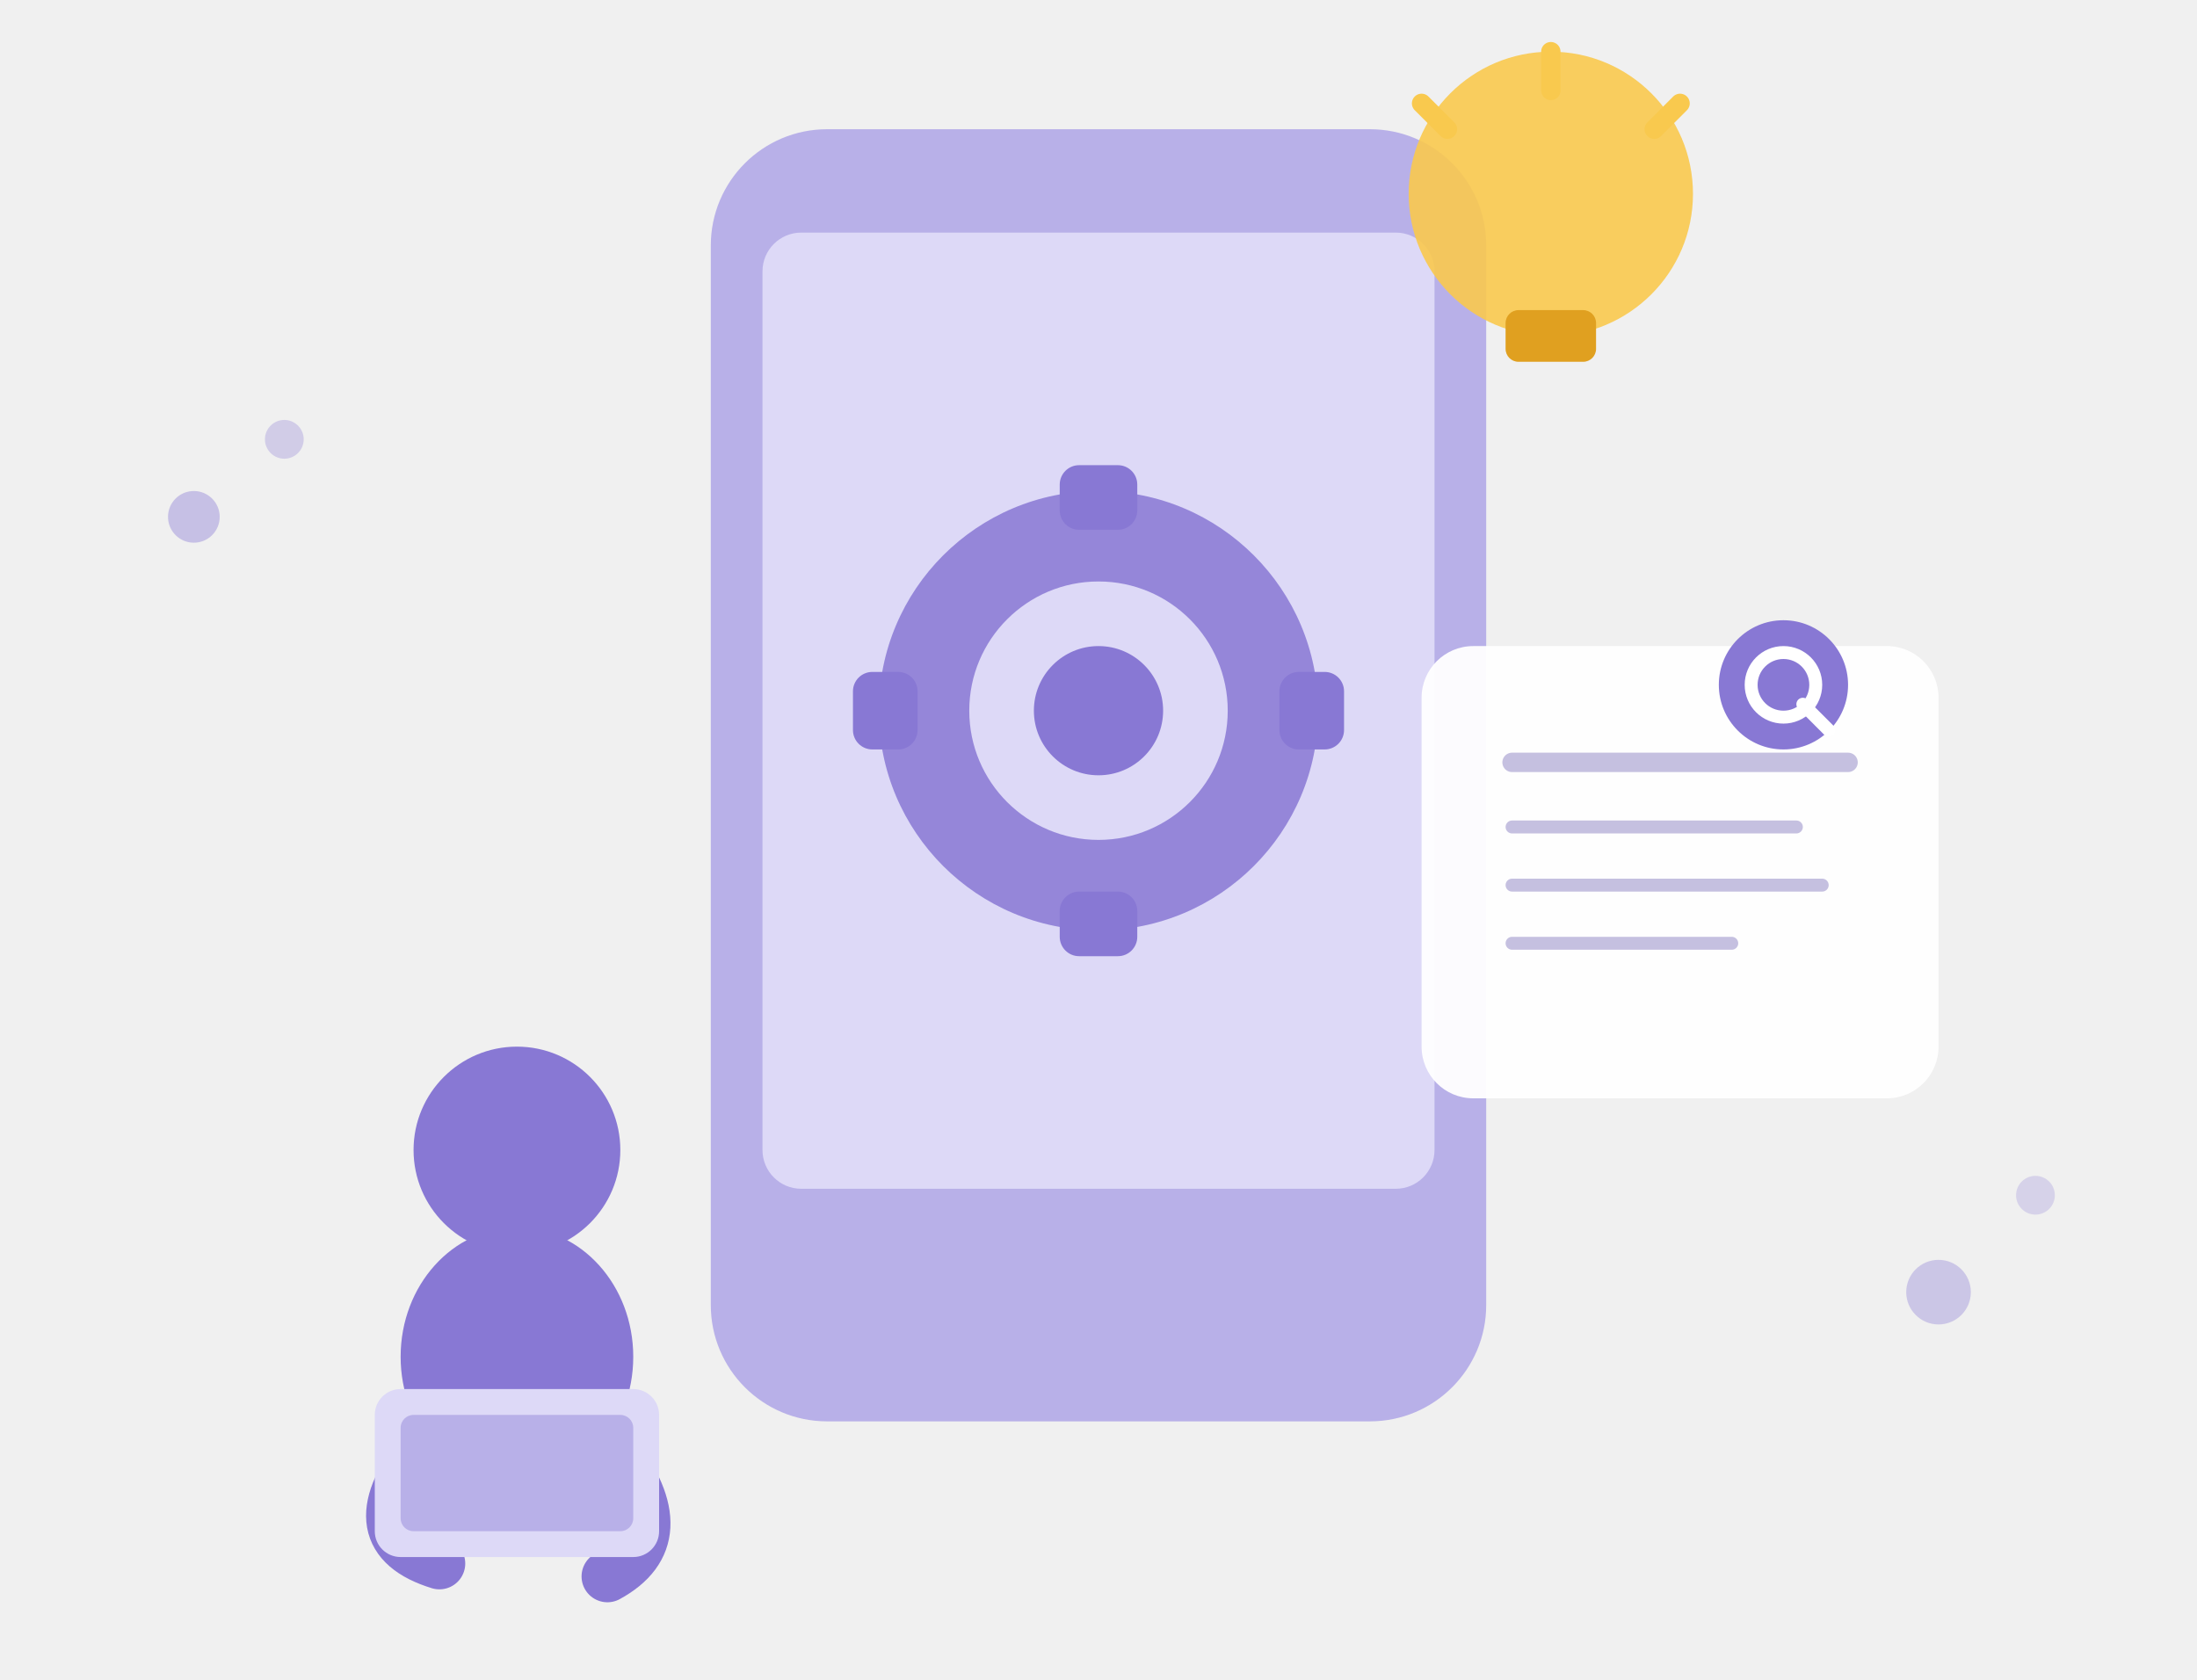
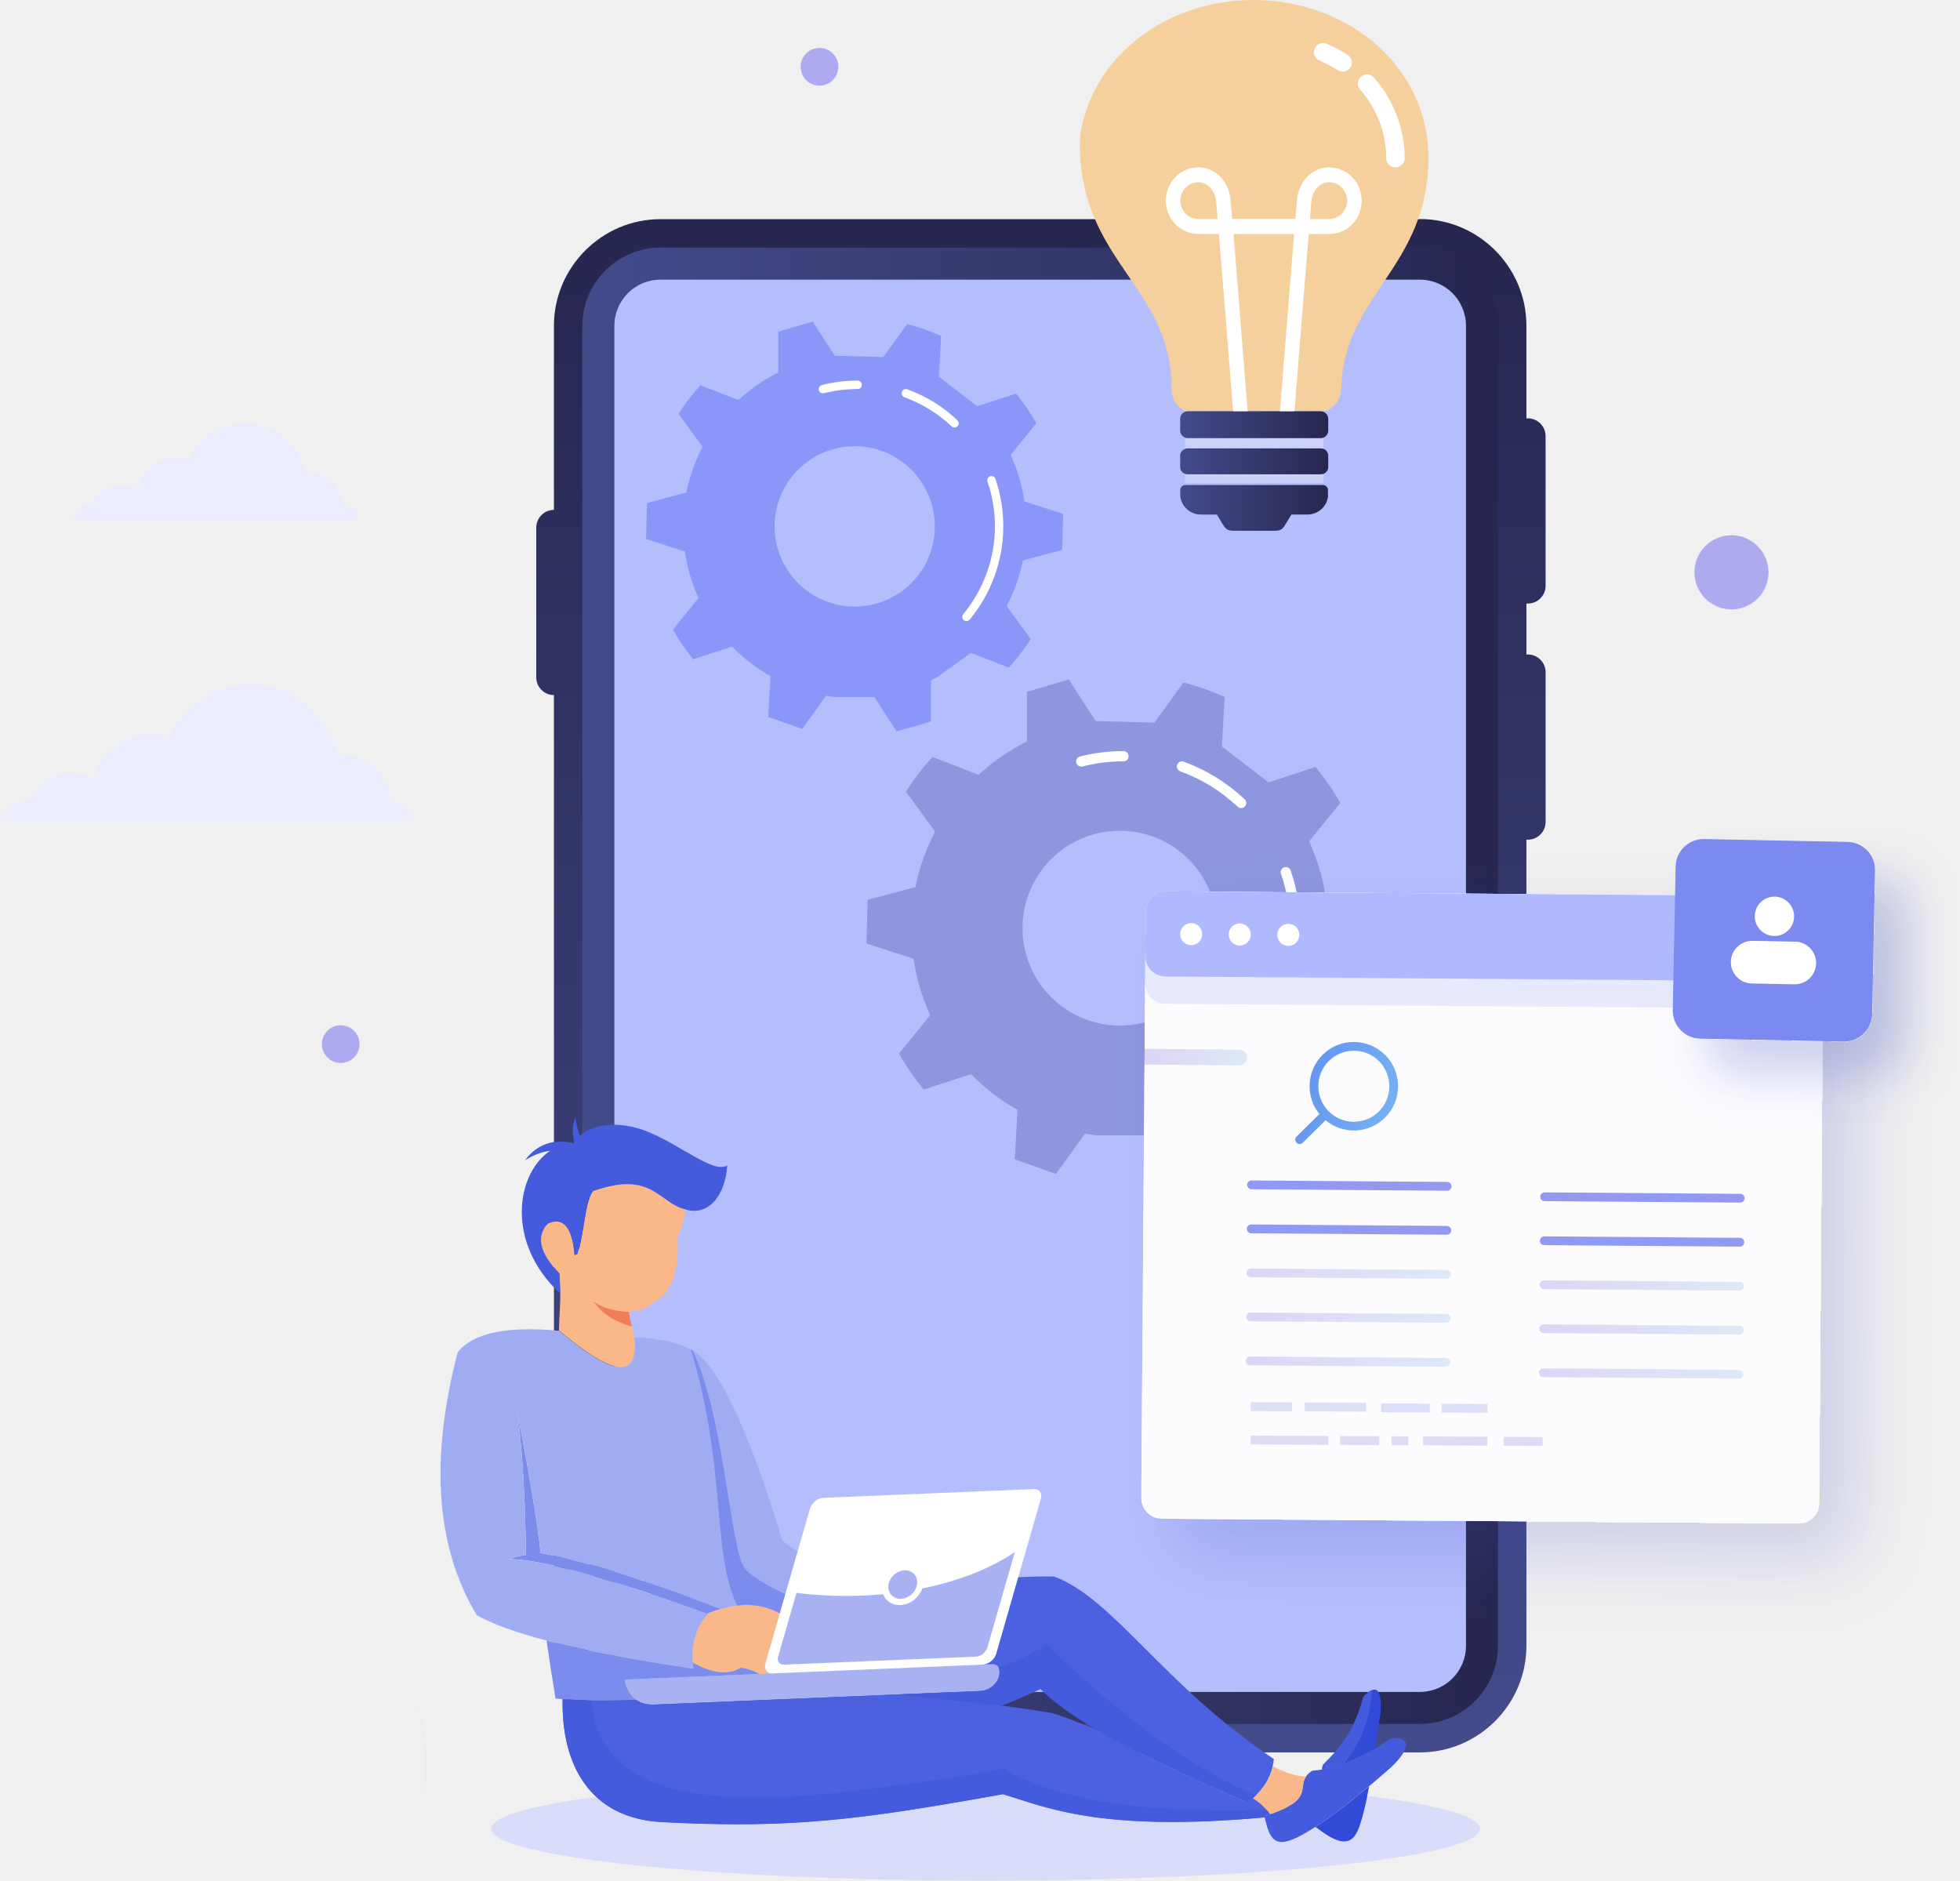
- <svg xmlns="http://www.w3.org/2000/svg" viewBox="0 0 340 260" fill="none">
-   <rect x="110" y="20" width="120" height="200" rx="18" fill="#b8b0e8" />
-   <rect x="118" y="36" width="104" height="148" rx="6" fill="#ddd9f7" />
-   <circle cx="170" cy="110" r="34" fill="#8878d4" opacity="0.85" />
-   <circle cx="170" cy="110" r="20" fill="#ddd9f7" />
-   <circle cx="170" cy="110" r="10" fill="#8878d4" />
-   <rect x="164" y="72" width="12" height="10" rx="3" fill="#8878d4" />
-   <rect x="164" y="138" width="12" height="10" rx="3" fill="#8878d4" />
-   <rect x="132" y="104" width="10" height="12" rx="3" fill="#8878d4" />
-   <rect x="198" y="104" width="10" height="12" rx="3" fill="#8878d4" />
-   <circle cx="240" cy="30" r="22" fill="#f9c94e" opacity="0.9" />
-   <rect x="233" y="48" width="14" height="8" rx="2" fill="#e0a020" />
-   <line x1="240" y1="14" x2="240" y2="8" stroke="#f9c94e" stroke-width="3" stroke-linecap="round" />
-   <line x1="256" y1="20" x2="260" y2="16" stroke="#f9c94e" stroke-width="3" stroke-linecap="round" />
-   <line x1="224" y1="20" x2="220" y2="16" stroke="#f9c94e" stroke-width="3" stroke-linecap="round" />
-   <rect x="220" y="100" width="80" height="70" rx="8" fill="white" opacity="0.95" />
-   <line x1="234" y1="118" x2="286" y2="118" stroke="#c5c0e0" stroke-width="3" stroke-linecap="round" />
-   <line x1="234" y1="128" x2="278" y2="128" stroke="#c5c0e0" stroke-width="2" stroke-linecap="round" />
-   <line x1="234" y1="137" x2="282" y2="137" stroke="#c5c0e0" stroke-width="2" stroke-linecap="round" />
-   <line x1="234" y1="146" x2="268" y2="146" stroke="#c5c0e0" stroke-width="2" stroke-linecap="round" />
-   <circle cx="276" cy="106" r="10" fill="#8878d4" />
-   <circle cx="276" cy="106" r="5" stroke="white" stroke-width="2" fill="none" />
-   <line x1="279" y1="109" x2="283" y2="113" stroke="white" stroke-width="2" stroke-linecap="round" />
-   <circle cx="80" cy="178" r="16" fill="#8878d4" />
-   <ellipse cx="80" cy="210" rx="18" ry="20" fill="#8878d4" />
-   <path d="M65 225 Q55 238 68 242" stroke="#8878d4" stroke-width="8" stroke-linecap="round" fill="none" />
-   <path d="M95 225 Q105 238 94 244" stroke="#8878d4" stroke-width="8" stroke-linecap="round" fill="none" />
-   <rect x="58" y="215" width="44" height="26" rx="4" fill="#ddd9f7" />
-   <rect x="62" y="219" width="36" height="18" rx="2" fill="#b8b0e8" />
-   <circle cx="30" cy="80" r="4" fill="#8878d4" opacity="0.4" />
-   <circle cx="44" cy="68" r="3" fill="#8878d4" opacity="0.3" />
-   <circle cx="300" cy="200" r="5" fill="#8878d4" opacity="0.35" />
-   <circle cx="315" cy="185" r="3" fill="#8878d4" opacity="0.25" />
+ <svg xmlns="http://www.w3.org/2000/svg" width="197" height="189" viewBox="0 0 197 189" fill="none">
+   <path fill-rule="evenodd" clip-rule="evenodd" d="M142.714 22.026H66.383C60.496 22.026 55.676 26.851 55.676 32.743V51.244C54.697 51.244 53.899 52.056 53.899 53.023V68.078C53.899 69.046 54.697 69.857 55.676 69.857V165.401C55.676 171.293 60.49 176.118 66.383 176.118H142.714C148.606 176.118 153.42 171.299 153.42 165.401V84.382C153.47 84.382 153.52 84.388 153.57 84.388C154.549 84.388 155.347 83.589 155.347 82.609V67.554C155.347 66.574 154.549 65.775 153.57 65.775C153.52 65.775 153.47 65.775 153.42 65.775V60.651C153.47 60.651 153.52 60.657 153.57 60.657C154.549 60.657 155.347 59.858 155.347 58.878V43.823C155.347 42.843 154.549 42.044 153.57 42.044C153.52 42.044 153.47 42.044 153.42 42.05V32.731C153.42 26.832 148.606 22.014 142.714 22.014V22.026Z" fill="url(#paint0_linear_1_25)" />
+   <path fill-rule="evenodd" clip-rule="evenodd" d="M142.714 24.885H66.383C62.062 24.885 58.532 28.424 58.532 32.744V165.401C58.532 169.72 62.074 173.259 66.383 173.259H142.714C147.029 173.259 150.564 169.72 150.564 165.401V32.744C150.564 28.418 147.029 24.885 142.714 24.885Z" fill="url(#paint1_linear_1_25)" />
+   <path d="M66.383 28.106H142.714C145.27 28.106 147.347 30.185 147.347 32.744V165.401C147.347 167.96 145.27 170.039 142.714 170.039H66.383C63.826 170.039 61.75 167.96 61.75 165.401V32.744C61.75 30.185 63.826 28.106 66.383 28.106Z" fill="#B5BEFD" />
+   <path fill-rule="evenodd" clip-rule="evenodd" d="M85.907 60.963C81.461 60.963 77.856 57.356 77.856 52.905C77.856 48.455 81.461 44.847 85.907 44.847C90.353 44.847 93.957 48.455 93.957 52.905C93.957 57.356 90.353 60.963 85.907 60.963ZM73.579 64.983C74.714 66.144 76.011 67.143 77.439 67.948L77.221 72.049L80.619 73.254L83.026 69.927L83.955 70.058H87.883L90.11 73.503L93.153 72.635L93.259 72.598L93.57 72.48V68.379L94.244 68.023L97.574 65.62L97.942 65.757L101.396 67.093C102.207 66.207 102.943 65.245 103.597 64.228L101.184 60.913C101.926 59.49 102.481 57.949 102.812 56.319L106.765 55.265L106.859 51.651L102.961 50.39C102.724 48.748 102.25 47.175 101.583 45.715L104.165 42.531C103.566 41.476 102.88 40.484 102.119 39.554L98.222 40.827L94.368 37.862L94.587 33.768C93.502 33.275 92.361 32.869 91.182 32.563L88.775 35.884L83.911 35.759L81.685 32.313L78.224 33.337V37.438C76.759 38.168 75.412 39.098 74.221 40.197L73.192 39.804L70.399 38.724C69.588 39.61 68.852 40.571 68.198 41.589L70.611 44.903C69.869 46.326 69.314 47.868 68.989 49.497L65.03 50.552L64.936 54.166L68.834 55.427C69.07 57.069 69.544 58.635 70.212 60.096L67.63 63.279C68.229 64.328 68.915 65.326 69.675 66.256L73.573 64.983H73.579Z" fill="#8A96F8" />
+   <path fill-rule="evenodd" clip-rule="evenodd" d="M97.137 62.424C97.044 62.424 96.944 62.392 96.869 62.324C96.688 62.174 96.663 61.906 96.813 61.725C98.865 59.253 99.999 56.12 99.999 52.905C99.999 51.363 99.75 49.846 99.251 48.405C99.176 48.18 99.295 47.943 99.513 47.862C99.738 47.787 99.975 47.905 100.049 48.124C100.579 49.659 100.841 51.263 100.841 52.899C100.841 56.313 99.644 59.64 97.462 62.268C97.38 62.367 97.256 62.424 97.137 62.424Z" fill="white" />
+   <path fill-rule="evenodd" clip-rule="evenodd" d="M95.946 42.97C95.84 42.97 95.74 42.932 95.653 42.851C94.275 41.553 92.672 40.566 90.902 39.923C90.683 39.842 90.571 39.599 90.646 39.38C90.727 39.161 90.97 39.043 91.188 39.124C93.072 39.805 94.768 40.853 96.233 42.233C96.401 42.395 96.414 42.664 96.252 42.832C96.171 42.92 96.058 42.964 95.946 42.964V42.97Z" fill="white" />
+   <path fill-rule="evenodd" clip-rule="evenodd" d="M82.714 39.529C82.527 39.529 82.352 39.398 82.302 39.211C82.246 38.986 82.384 38.755 82.608 38.693C83.774 38.399 84.984 38.249 86.2 38.249C86.437 38.249 86.624 38.437 86.624 38.674C86.624 38.911 86.437 39.098 86.2 39.098C85.052 39.098 83.918 39.242 82.814 39.517C82.776 39.523 82.745 39.529 82.708 39.529H82.714Z" fill="white" />
+   <path fill-rule="evenodd" clip-rule="evenodd" d="M112.552 103.066C107.152 103.066 102.774 98.684 102.774 93.278C102.774 87.873 107.152 83.491 112.552 83.491C117.952 83.491 122.329 87.873 122.329 93.278C122.329 98.684 117.952 103.066 112.552 103.066ZM97.586 107.94C98.964 109.351 100.536 110.568 102.269 111.542L102.001 116.517L106.129 117.977L109.054 113.939L110.182 114.101H114.953L117.659 118.283L121.35 117.234L121.475 117.184L121.855 117.041V112.06L122.672 111.629L126.719 108.714L127.162 108.883L131.359 110.506C132.344 109.426 133.236 108.265 134.027 107.029L131.103 103.003C132.007 101.274 132.681 99.402 133.073 97.429L137.875 96.15L137.987 91.762L133.254 90.232C132.967 88.235 132.394 86.331 131.577 84.558L134.713 80.695C133.99 79.415 133.154 78.211 132.232 77.081L127.499 78.629L122.816 75.027L123.084 70.053C121.768 69.453 120.384 68.96 118.95 68.592L116.031 72.624L110.126 72.468L107.42 68.286L103.217 69.534V74.516C101.44 75.402 99.806 76.532 98.359 77.867L97.112 77.387L93.72 76.076C92.735 77.156 91.843 78.317 91.051 79.553L93.982 83.579C93.078 85.308 92.404 87.18 92.012 89.153L87.204 90.432L87.085 94.82L91.818 96.349C92.111 98.341 92.679 100.244 93.496 102.023L90.359 105.887C91.082 107.166 91.918 108.371 92.841 109.501L97.574 107.959L97.586 107.94Z" fill="#8D96DE" />
+   <path fill-rule="evenodd" clip-rule="evenodd" d="M126.195 104.837C126.083 104.837 125.965 104.8 125.865 104.719C125.647 104.538 125.615 104.213 125.796 103.995C128.29 100.992 129.662 97.191 129.662 93.284C129.662 91.411 129.357 89.576 128.752 87.822C128.658 87.554 128.802 87.26 129.07 87.167C129.338 87.073 129.631 87.217 129.725 87.485C130.367 89.345 130.691 91.299 130.691 93.284C130.691 97.434 129.238 101.473 126.588 104.656C126.488 104.781 126.339 104.843 126.195 104.843V104.837Z" fill="white" />
+   <path fill-rule="evenodd" clip-rule="evenodd" d="M124.749 81.212C124.624 81.212 124.493 81.169 124.393 81.075C122.716 79.496 120.777 78.297 118.625 77.516C118.357 77.417 118.22 77.123 118.314 76.855C118.413 76.586 118.706 76.449 118.975 76.549C121.257 77.379 123.321 78.647 125.098 80.326C125.304 80.519 125.316 80.85 125.117 81.056C125.017 81.162 124.88 81.219 124.742 81.219L124.749 81.212Z" fill="white" />
+   <path fill-rule="evenodd" clip-rule="evenodd" d="M108.673 77.037C108.442 77.037 108.23 76.88 108.174 76.649C108.106 76.375 108.274 76.094 108.548 76.025C109.964 75.669 111.436 75.482 112.913 75.482C113.2 75.482 113.431 75.713 113.431 76C113.431 76.287 113.2 76.518 112.913 76.518C111.523 76.518 110.139 76.687 108.804 77.03C108.76 77.043 108.717 77.049 108.679 77.049L108.673 77.037Z" fill="white" />
+   <path fill-rule="evenodd" clip-rule="evenodd" d="M41.715 171.012C43.236 174.951 43.224 180.288 41.709 183.977C43.224 180.288 43.243 174.963 41.721 171.025C41.721 171.025 41.721 171.025 41.721 171.018L41.715 171.012Z" fill="#6764F0" />
+   <path fill-rule="evenodd" clip-rule="evenodd" d="M74.079 166.024C74.01 166.38 73.923 166.823 73.829 167.353C73.923 166.829 74.004 166.38 74.079 166.03V166.024Z" fill="#3F3DF9" />
+   <path fill-rule="evenodd" clip-rule="evenodd" d="M71.859 167.953C71.859 167.953 71.859 167.966 71.859 167.972C71.859 167.966 71.859 167.959 71.859 167.953ZM71.859 167.984C71.859 167.984 71.859 167.997 71.859 168.009C71.859 168.003 71.859 167.997 71.859 167.984ZM71.853 168.015C71.853 168.015 71.853 168.04 71.853 168.047C71.853 168.034 71.853 168.022 71.853 168.015ZM71.853 168.059C71.847 168.165 71.834 168.265 71.828 168.359C71.84 168.265 71.847 168.165 71.853 168.059ZM71.822 168.365C71.822 168.365 71.822 168.384 71.822 168.396C71.822 168.384 71.822 168.378 71.822 168.365Z" fill="#6966F0" />
+   <path fill-rule="evenodd" clip-rule="evenodd" d="M56.682 156.617L58.858 156.455C60.192 158.97 60.972 161.841 61.171 164.657C61.408 167.996 61.34 171.984 60.242 175.324L58.091 175.48C59.625 170.093 59.868 161.879 56.682 156.617Z" fill="#BDC5F6" />
+   <path fill-rule="evenodd" clip-rule="evenodd" d="M99.065 189C126.434 189 148.757 186.659 148.757 183.788C148.757 180.917 126.434 178.582 99.065 178.582C71.697 178.582 49.373 180.923 49.373 183.788C49.373 186.653 71.697 189 99.065 189Z" fill="#D8DCF9" />
+   <path fill-rule="evenodd" clip-rule="evenodd" d="M66.79 163.839C66.921 163.839 67.064 163.795 67.17 163.701C67.426 163.489 67.463 163.108 67.251 162.859C64.352 159.369 62.749 154.938 62.749 150.387C62.749 148.209 63.104 146.068 63.809 144.027C63.915 143.715 63.753 143.372 63.435 143.266C63.123 143.159 62.78 143.322 62.674 143.64C61.926 145.806 61.552 148.078 61.552 150.387C61.552 155.219 63.248 159.919 66.328 163.626C66.447 163.77 66.615 163.845 66.79 163.845V163.839Z" fill="white" />
+   <path fill-rule="evenodd" clip-rule="evenodd" d="M54.337 156.075C59.151 156.986 65.187 158.865 72.445 161.705C71.953 161.836 71.491 161.992 71.055 162.18C61.034 158.534 54.387 156.705 51.126 156.687C51.706 156.487 52.285 156.35 52.859 156.275C52.809 150.932 52.535 146.207 52.03 142.087C53.264 148.473 54.032 153.129 54.337 156.069V156.075Z" fill="#7C8CEC" />
+   <path fill-rule="evenodd" clip-rule="evenodd" d="M72.445 161.705C74.678 161.037 76.654 161.187 78.382 162.148L76.935 167.185C76.773 167.753 77.097 168.202 77.659 168.177L76.318 168.234C75.713 167.897 75.089 167.678 74.447 167.591C73.225 168.371 71.616 168.202 69.627 167.085C69.484 165.081 69.989 163.459 71.142 162.21C71.117 162.204 71.086 162.192 71.061 162.179C71.498 161.992 71.959 161.836 72.452 161.705H72.445Z" fill="#F9B78A" />
+   <path fill-rule="evenodd" clip-rule="evenodd" d="M55.84 170.705C55.534 168.895 55.229 166.948 54.936 164.875C58.715 165.868 63.628 166.804 69.689 167.691C69.664 167.485 69.639 167.285 69.627 167.091C71.616 168.209 73.225 168.377 74.447 167.597C75.089 167.684 75.713 167.903 76.318 168.24L62.755 168.808C62.917 169.725 63.316 170.424 63.934 170.849C61.084 170.974 58.384 170.924 55.84 170.705Z" fill="#7C8CEC" />
+   <path fill-rule="evenodd" clip-rule="evenodd" d="M78.382 162.148C77.091 161.424 75.65 161.162 74.073 161.355C71.479 155.75 73.081 147.773 69.434 135.608C72.065 136.931 75.133 143.329 78.631 154.808C79.011 155.132 79.523 155.494 80.178 155.906L78.382 162.148Z" fill="#A0ACF2" />
+   <path fill-rule="evenodd" clip-rule="evenodd" d="M69.434 135.608C73.088 147.78 71.479 155.751 74.073 161.356C73.543 161.418 73 161.537 72.445 161.705C65.187 158.865 59.151 156.986 54.337 156.075C54.038 153.135 53.265 148.479 52.03 142.094C52.535 146.213 52.809 150.938 52.859 156.281C52.279 156.356 51.706 156.487 51.126 156.693C54.387 156.712 61.034 158.541 71.055 162.186L71.136 162.217C69.982 163.465 69.477 165.088 69.621 167.092C69.633 167.285 69.658 167.485 69.683 167.691C63.628 166.805 58.708 165.862 54.929 164.876C51.818 164.058 49.48 163.21 47.914 162.323C43.824 155.507 43.181 146.7 46 135.914C47.522 133.973 50.92 133.243 56.195 133.742C61.695 138.392 64.214 138.611 63.747 134.41C66.147 134.472 68.043 134.878 69.427 135.615L69.434 135.608Z" fill="#A0ACF2" />
+   <path fill-rule="evenodd" clip-rule="evenodd" d="M69.602 135.695C72.863 142.461 73.424 156.212 74.927 157.698C75.495 158.384 76.835 159.221 78.937 160.207L78.899 160.344L78.382 162.148C77.091 161.424 75.65 161.162 74.073 161.355C71.479 155.75 73.081 147.773 69.434 135.608C69.49 135.633 69.546 135.664 69.602 135.701V135.695Z" fill="#7C8CEC" />
+   <path fill-rule="evenodd" clip-rule="evenodd" d="M98.523 169.95L65.779 171.317C64.096 171.386 63.042 170.449 62.749 168.801L99.614 167.265H99.714C100.069 167.247 100.593 167.403 100.425 168.395C100.275 169.213 99.415 169.912 98.523 169.95Z" fill="#A8B2F3" />
+   <path fill-rule="evenodd" clip-rule="evenodd" d="M103.892 149.651L82.734 150.531C82.173 150.556 81.581 151.043 81.412 151.611L76.929 167.184C76.767 167.752 77.091 168.201 77.652 168.176L98.81 167.29C99.371 167.265 99.963 166.778 100.132 166.21L104.615 150.637C104.777 150.069 104.453 149.619 103.892 149.644V149.651Z" fill="white" />
+   <path fill-rule="evenodd" clip-rule="evenodd" d="M102.002 155.98L99.246 165.562C99.109 166.036 98.604 166.473 98.105 166.492L78.799 167.297C78.313 167.316 78.082 166.929 78.213 166.479L80.053 160.087C81.643 160.287 83.302 160.393 85.004 160.393C86.282 160.393 87.536 160.337 88.758 160.219C89.001 160.868 89.612 161.311 90.404 161.311C91.414 161.311 92.368 160.587 92.705 159.638C96.403 158.883 99.608 157.61 102.002 155.98Z" fill="#A8B2F3" />
+   <path fill-rule="evenodd" clip-rule="evenodd" d="M108.338 172.671C106.723 171.616 105.476 170.642 104.59 169.737C103.218 170.355 101.915 170.917 100.668 171.416C97.662 171.029 94.145 170.655 90.117 170.293L98.523 169.943C99.421 169.906 100.275 169.207 100.425 168.389C100.593 167.397 100.069 167.24 99.714 167.253H99.614L98.81 167.29C99.371 167.265 99.963 166.779 100.132 166.211L102.345 158.514C103.698 158.439 104.896 158.415 105.937 158.439C111.873 160.593 116.993 169.425 128.03 176.778C127.849 178.707 126.901 179.936 125.423 181.166C119.631 178.682 113.806 175.923 110.389 173.925C109.653 173.495 108.968 173.077 108.338 172.665V172.671Z" fill="#4C61DF" />
+   <path fill-rule="evenodd" clip-rule="evenodd" d="M139.834 177.602C135.444 181.478 132.189 183.819 130.262 184.712C128.186 185.673 127.6 184.943 127.088 182.521C132.875 180.679 129.726 179.406 131.896 177.952C134.222 177.808 136.866 176.722 139.828 174.694C141.686 174.5 141.904 175.642 139.828 177.602H139.834Z" fill="#455BDD" />
+   <path fill-rule="evenodd" clip-rule="evenodd" d="M138.687 172.552C138.5 173.906 138.375 174.556 138.2 175.742L138.113 175.798L138.069 175.823L138.019 175.848L137.932 175.898L137.845 175.954L137.807 175.979L137.758 176.004L137.677 176.047H137.67L137.583 176.104L137.552 176.122L137.321 176.247L137.29 176.26L137.234 176.291L137.165 176.328H137.146L137.059 176.384L137.034 176.397L136.972 176.428L136.903 176.459L136.885 176.472L136.797 176.515L136.779 176.528L136.71 176.559L136.648 176.59L136.623 176.603L136.535 176.647H136.517L136.448 176.69L136.392 176.715L136.361 176.728L136.273 176.765H136.261L136.186 176.803L136.136 176.828L136.018 176.878H136.012L135.887 176.934L135.849 176.952L135.762 176.99L135.681 177.027L135.637 177.046L135.594 177.065L135.513 177.096L135.432 177.127L135.394 177.14L135.351 177.158L135.27 177.19L135.188 177.221L135.157 177.233L135.107 177.252L135.033 177.277H135.026L134.945 177.308L134.914 177.321L134.864 177.339L134.796 177.364H134.783L134.702 177.396H134.677L134.621 177.421L134.54 177.446L134.459 177.47H134.44L134.378 177.495L134.315 177.514H134.297L134.216 177.545H134.197L134.135 177.57L134.079 177.583H134.054L133.973 177.614H133.96L133.891 177.633L133.842 177.645H133.817L133.736 177.67L133.58 177.708L133.499 177.726L133.424 177.745L133.38 177.758H133.343L133.262 177.783L133.187 177.795L133.112 177.808L133.037 177.82L132.962 177.833H132.931L132.888 177.845C132.9 177.701 132.931 177.545 132.981 177.371C134.652 175.748 136.13 173.994 137.053 170.517C138.337 169.156 139.011 169.712 138.712 172.546L138.687 172.552ZM137.614 179.518C137.271 181.384 136.86 183.113 136.454 184.006C135.588 185.903 133.979 184.929 132.22 183.606C133.655 182.676 135.469 181.322 137.614 179.518Z" fill="#324AD8" />
+   <path fill-rule="evenodd" clip-rule="evenodd" d="M135.07 177.252L135.014 177.271H135.008L134.927 177.302L134.895 177.314L134.845 177.333L134.777 177.358H134.764L134.683 177.389H134.658L134.602 177.414L134.521 177.439L134.44 177.464H134.421L134.359 177.489L134.297 177.508H134.278L134.197 177.539H134.178L134.116 177.564L134.06 177.577H134.035L133.954 177.608H133.941L133.873 177.626L133.823 177.639H133.798L133.717 177.664L133.561 177.701L133.48 177.72L133.405 177.739L133.361 177.751H133.324L133.243 177.776L133.168 177.789L133.093 177.801L133.018 177.814L132.944 177.826H132.912L132.869 177.839C132.881 177.695 132.912 177.539 132.962 177.364C134.633 175.741 136.111 173.987 137.034 170.511C137.371 170.155 137.664 169.93 137.907 169.843C137.714 172.708 136.772 175.173 135.082 177.239L135.07 177.252Z" fill="#455BDD" />
+   <path fill-rule="evenodd" clip-rule="evenodd" d="M127.656 182.34C127.132 181.629 126.558 181.098 125.929 180.736C126.939 179.812 127.637 178.838 127.924 177.521C129.071 178.126 130.181 178.476 131.26 178.57C130.487 179.737 131.934 180.848 127.662 182.334L127.656 182.34Z" fill="#F9B78A" />
+   <path fill-rule="evenodd" clip-rule="evenodd" d="M66.359 183.108C59.294 182.658 56.413 177.371 56.55 170.755C58.883 170.924 61.346 170.955 63.934 170.842C64.42 171.18 65.037 171.342 65.779 171.311L90.117 170.293C94.145 170.655 97.662 171.023 100.668 171.417C102.52 171.654 104.172 171.897 105.631 172.147C106.673 172.428 108.232 173.008 110.314 173.882L110.383 173.926C113.8 175.923 119.624 178.688 125.417 181.166C125.592 181.023 125.754 180.879 125.916 180.73C126.546 181.092 127.126 181.622 127.643 182.334C127.469 182.396 127.282 182.459 127.082 182.521C127.088 182.565 127.101 182.602 127.107 182.646C110.607 184.144 105.176 181.635 100.805 180.311C86.482 182.87 79.591 183.807 66.347 183.108H66.359Z" fill="#4C61DF" />
+   <path fill-rule="evenodd" clip-rule="evenodd" d="M58.222 125.445C58.764 123.211 58.864 120.67 59.6 119.691C65.549 117.593 66.216 120.889 68.841 121.519C68.866 122.337 68.617 123.248 68.093 124.26C68.292 127.867 67.444 130.096 65.555 130.944C65.075 131.45 64.289 131.743 63.191 131.831C63.297 132.293 63.615 133.966 63.753 134.39C64.22 138.591 61.701 138.366 56.201 133.722H56.176C56.208 132.243 56.332 131.107 56.307 129.996C56.289 129.234 56.264 128.566 56.214 127.973C54.243 125.92 53.85 124.253 55.041 122.98C56.6 122.243 57.505 123.292 57.754 126.126C58.222 125.945 57.897 126.101 58.215 125.439L58.222 125.445Z" fill="#F9B78A" />
+   <path fill-rule="evenodd" clip-rule="evenodd" d="M68.841 121.526C66.216 120.895 65.555 117.6 59.6 119.697C58.864 120.677 58.764 123.217 58.222 125.452C57.904 126.114 58.228 125.957 57.76 126.139C57.511 123.298 56.606 122.25 55.048 122.993C53.857 124.266 54.249 125.933 56.22 127.986C56.264 128.573 56.295 129.247 56.313 130.008C50.77 124.896 51.892 117.949 55.266 115.671C54.443 115.758 53.607 116.077 52.753 116.626C53.981 114.978 55.64 114.404 57.717 114.909C57.492 113.742 57.536 112.881 57.847 112.325C57.941 113.112 58.097 113.724 58.315 114.154C59.65 112.931 62.219 112.65 64.844 113.636C68.242 114.916 71.753 118.043 73.094 117.113C72.894 120.321 71.067 122.275 68.841 121.532V121.526Z" fill="#455BDD" />
+   <path fill-rule="evenodd" clip-rule="evenodd" d="M59.687 130.832C60.672 131.469 61.845 131.806 63.191 131.843C63.248 132.099 63.372 132.73 63.497 133.311C61.795 132.855 60.523 132.025 59.687 130.832Z" fill="#EE7E57" />
+   <path fill-rule="evenodd" clip-rule="evenodd" d="M100.375 167.608C102.233 166.953 103.836 166.166 105.176 165.243C105.8 165.848 106.423 166.441 107.041 167.021C113.108 172.683 118.963 177.008 124.588 179.674C125.143 179.936 125.698 180.185 126.253 180.416C126.147 180.522 126.035 180.629 125.922 180.735L125.423 181.172C124.282 180.679 123.135 180.179 122.006 179.68C117.423 177.633 113.127 175.535 110.383 173.931C110.358 173.919 110.333 173.906 110.314 173.887C109.604 173.469 108.943 173.064 108.338 172.67C107.876 172.371 107.446 172.077 107.041 171.79C106.037 171.066 105.22 170.386 104.59 169.743C103.218 170.361 101.915 170.923 100.668 171.422C98.972 171.203 97.12 170.991 95.099 170.779C93.534 170.617 91.876 170.454 90.117 170.298L95.099 170.092L98.523 169.949C99.421 169.911 100.275 169.212 100.425 168.395C100.487 168.033 100.456 167.783 100.375 167.608Z" fill="#455BDD" />
+   <path fill-rule="evenodd" clip-rule="evenodd" d="M67.369 179.675C71.485 180.83 77.209 180.974 84.542 180.106C85.796 179.963 87.005 179.819 88.171 179.675C90.678 179.363 92.985 179.051 95.099 178.727C97.201 178.408 99.115 178.084 100.83 177.753C102.077 178.49 103.524 179.132 105.151 179.675C105.756 179.875 106.386 180.062 107.047 180.237C112.197 181.61 118.951 182.166 127.313 181.898C127.431 182.035 127.543 182.178 127.656 182.334C127.475 182.397 127.294 182.459 127.094 182.522L127.119 182.647C117.086 183.558 111.144 182.984 107.047 182.104C104.409 181.536 102.532 180.836 100.817 180.318C98.772 180.68 96.883 181.017 95.106 181.317C84.405 183.115 77.714 183.72 66.359 183.115C63.198 182.915 60.872 181.741 59.282 179.919C57.318 177.666 56.476 174.42 56.55 170.762C56.868 170.787 57.187 170.806 57.511 170.825C58.159 170.862 58.814 170.887 59.481 170.899C59.712 175.337 62.343 178.265 67.369 179.682V179.675Z" fill="#455BDD" />
+   <path fill-rule="evenodd" clip-rule="evenodd" d="M90.971 157.817C90.179 157.817 89.437 158.46 89.306 159.246C89.175 160.039 89.712 160.676 90.504 160.676C91.296 160.676 92.038 160.033 92.169 159.246C92.299 158.453 91.763 157.817 90.971 157.817Z" fill="#A8B2F3" />
+   <path d="M133.021 43.731H119.099V48.537H133.021V43.731Z" fill="#CBD1F7" />
+   <path fill-rule="evenodd" clip-rule="evenodd" d="M119.165 41.317C118.321 40.916 117.76 40.183 117.76 39.072V38.725C117.596 29.119 109.245 26.429 108.573 15.803C108.52 15.009 108.528 14.223 108.588 13.467C109.896 5.411 117.468 0 125.983 0C135.686 0 144.171 7.028 143.551 16.989C142.908 27.298 134.954 29.913 134.797 39.231C134.797 40.236 133.728 41.4 132.823 41.324H119.173L119.165 41.317Z" fill="#F6D09C" />
+   <path fill-rule="evenodd" clip-rule="evenodd" d="M133.486 49.841C133.383 50.891 132.49 51.713 131.406 51.713H129.805L129.185 52.725C128.831 53.305 128.617 53.342 127.93 53.342H124.175C123.489 53.342 123.282 53.305 122.921 52.725L122.301 51.713H120.7C119.637 51.713 118.752 50.913 118.626 49.878V49.151C118.685 48.916 118.899 48.74 119.15 48.74H132.948C133.206 48.74 133.42 48.924 133.472 49.159C133.472 49.181 133.464 49.225 133.472 49.232V49.834L133.486 49.841ZM119.357 45.063H132.763C133.169 45.063 133.501 45.394 133.501 45.797V46.935C133.501 47.339 133.169 47.669 132.763 47.669H119.357C118.951 47.669 118.619 47.339 118.619 46.935V45.797C118.619 45.394 118.951 45.063 119.357 45.063ZM119.386 41.328H132.734C133.154 41.328 133.501 41.673 133.501 42.091V43.273C133.501 43.691 133.154 44.036 132.734 44.036H119.386C118.966 44.036 118.619 43.691 118.619 43.273V42.091C118.619 41.673 118.966 41.328 119.386 41.328Z" fill="url(#paint2_linear_1_25)" />
+   <path fill-rule="evenodd" clip-rule="evenodd" d="M123.943 41.32L122.514 23.509H120.438C119.538 23.509 118.727 23.134 118.139 22.529C117.551 21.917 117.179 21.083 117.179 20.164C117.179 19.246 117.543 18.404 118.131 17.799C118.719 17.195 119.53 16.82 120.431 16.82C121.331 16.82 122.083 17.187 122.656 17.769C123.236 18.366 123.608 19.192 123.683 20.096L123.846 22.001H130.194L130.358 20.096C130.432 19.192 130.804 18.366 131.385 17.769C131.958 17.179 132.724 16.82 133.61 16.82C134.495 16.82 135.314 17.195 135.909 17.807C136.497 18.412 136.862 19.246 136.862 20.172C136.862 21.098 136.497 21.933 135.909 22.537C135.321 23.142 134.51 23.517 133.61 23.517H131.534L130.105 41.328H128.646L130.068 23.517H123.98L125.402 41.328H123.943V41.32ZM122.38 22.009L122.232 20.233C122.187 19.682 121.964 19.185 121.621 18.833C121.316 18.519 120.907 18.32 120.431 18.32C119.955 18.32 119.493 18.526 119.166 18.863C118.838 19.2 118.637 19.659 118.637 20.164C118.637 20.67 118.838 21.137 119.158 21.466C119.486 21.802 119.932 22.009 120.423 22.009H122.366H122.38ZM131.66 22.009H133.61C134.101 22.009 134.547 21.802 134.875 21.466C135.202 21.129 135.403 20.67 135.403 20.164C135.403 19.659 135.202 19.2 134.875 18.863C134.555 18.526 134.101 18.32 133.61 18.32C133.119 18.32 132.732 18.519 132.419 18.833C132.077 19.185 131.861 19.682 131.809 20.233L131.66 22.009Z" fill="white" />
+   <path fill-rule="evenodd" clip-rule="evenodd" d="M132.626 6.075C132.159 5.881 131.932 5.345 132.136 4.884C132.332 4.422 132.875 4.198 133.342 4.4C133.727 4.563 134.088 4.735 134.428 4.913C134.782 5.099 135.129 5.301 135.46 5.524C135.89 5.799 136.003 6.373 135.724 6.79C135.445 7.214 134.865 7.326 134.443 7.05C134.156 6.864 133.862 6.686 133.553 6.529C133.237 6.365 132.927 6.216 132.626 6.09V6.075ZM136.697 8.994C136.358 8.614 136.403 8.033 136.787 7.706C137.172 7.371 137.76 7.415 138.091 7.795C139.071 8.905 139.855 10.185 140.383 11.585C140.896 12.94 141.182 14.392 141.182 15.904C141.182 16.41 140.768 16.82 140.255 16.82C139.742 16.82 139.328 16.41 139.328 15.904C139.328 14.608 139.086 13.372 138.657 12.226C138.204 11.042 137.534 9.947 136.697 8.994Z" fill="white" />
+   <path fill-rule="evenodd" clip-rule="evenodd" d="M36.094 52.184H7.219C7.426 51.304 8.214 50.65 9.153 50.65C9.196 50.65 9.244 50.65 9.287 50.654C9.741 49.535 10.84 48.746 12.121 48.746C12.683 48.746 13.207 48.898 13.657 49.162C14.206 47.341 15.893 46.019 17.888 46.019C18.295 46.019 18.688 46.075 19.061 46.179C20.025 44.041 22.171 42.554 24.668 42.554C27.623 42.554 30.093 44.648 30.686 47.432C30.738 47.432 30.785 47.432 30.833 47.432C32.728 47.432 34.29 48.85 34.523 50.688C35.298 50.832 35.912 51.426 36.09 52.189L36.094 52.184Z" fill="#ECECFF" />
+   <path fill-rule="evenodd" clip-rule="evenodd" d="M41.617 82.645H0C0.299 81.378 1.434 80.436 2.787 80.436C2.85 80.436 2.918 80.436 2.981 80.442C3.635 78.832 5.219 77.696 7.065 77.696C7.876 77.696 8.63 77.914 9.279 78.295C10.071 75.673 12.502 73.77 15.377 73.77C15.963 73.77 16.531 73.851 17.067 74.001C18.458 70.923 21.55 68.782 25.148 68.782C29.407 68.782 32.968 71.797 33.822 75.805C33.897 75.805 33.966 75.805 34.034 75.805C36.765 75.805 39.017 77.846 39.353 80.492C40.469 80.698 41.355 81.553 41.611 82.652L41.617 82.645Z" fill="#ECECFF" />
+   <ellipse cx="174.031" cy="57.518" rx="3.721" ry="3.725" fill="#AEAAF0" />
+   <ellipse cx="82.369" cy="6.712" rx="1.893" ry="1.895" fill="#AEAAF0" />
+   <ellipse cx="34.243" cy="104.934" rx="1.893" ry="1.895" fill="#AEAAF0" />
+   <path d="M117.978 89.589L180.478 90.057C182.026 90.068 183.276 91.338 183.264 92.888L182.835 150.31C182.824 151.86 181.555 153.111 180.007 153.1L117.507 152.632C115.959 152.62 114.709 151.351 114.721 149.801L115.149 92.378C115.161 90.828 116.43 89.577 117.978 89.589Z" fill="white" />
+   <g filter="url(#filter0_d_1_25)">
+     <path d="M181.246 90.062L117.206 89.583C116.08 89.575 115.16 90.481 115.151 91.609L114.711 150.57C114.703 151.697 115.609 152.618 116.735 152.626L180.775 153.106C181.901 153.114 182.821 152.207 182.83 151.08L183.27 92.119C183.278 90.991 182.372 90.071 181.246 90.062Z" fill="#FCFCFF" />
+   </g>
+   <path opacity="0.2" d="M181.227 92.805L117.187 92.325C116.061 92.317 115.141 93.224 115.132 94.351L115.099 98.829C115.091 99.956 115.997 100.877 117.123 100.885L181.163 101.364C182.289 101.373 183.209 100.466 183.218 99.339L183.251 94.861C183.259 93.734 182.353 92.813 181.227 92.805Z" fill="#9199F1" />
+   <path d="M181.248 90.059L117.207 89.58C116.081 89.571 115.161 90.478 115.153 91.606L115.119 96.083C115.111 97.21 116.017 98.131 117.143 98.139L181.184 98.619C182.31 98.627 183.229 97.72 183.238 96.593L183.271 92.115C183.28 90.988 182.374 90.067 181.248 90.059Z" fill="#B0B9FF" />
+   <path d="M119.511 94.969C120.112 95.088 120.696 94.696 120.814 94.094C120.933 93.492 120.541 92.908 119.94 92.79C119.339 92.671 118.756 93.063 118.638 93.665C118.519 94.266 118.91 94.85 119.511 94.969Z" fill="white" />
+   <path d="M124.392 95.005C124.993 95.124 125.576 94.732 125.694 94.13C125.813 93.529 125.422 92.945 124.821 92.826C124.22 92.707 123.636 93.099 123.518 93.701C123.4 94.303 123.791 94.887 124.392 95.005Z" fill="white" />
+   <path d="M129.272 95.042C129.873 95.161 130.456 94.769 130.575 94.167C130.693 93.566 130.302 92.982 129.701 92.863C129.1 92.745 128.517 93.136 128.398 93.738C128.28 94.34 128.671 94.924 129.272 95.042Z" fill="white" />
+   <path d="M174.909 120.864L155.249 120.717C155.003 120.714 154.807 120.515 154.81 120.272C154.813 120.03 155.013 119.83 155.255 119.833L174.915 119.98C175.16 119.983 175.356 120.183 175.353 120.425C175.35 120.671 175.15 120.867 174.909 120.864Z" fill="#9199F1" />
+   <path d="M174.874 125.287L155.214 125.14C154.968 125.137 154.772 124.937 154.775 124.695C154.779 124.449 154.978 124.253 155.22 124.256L174.88 124.403C175.125 124.406 175.321 124.606 175.318 124.848C175.315 125.094 175.116 125.29 174.874 125.287Z" fill="#9199F1" />
+   <path opacity="0.2" d="M174.842 129.71L155.182 129.563C154.937 129.56 154.741 129.36 154.744 129.118C154.747 128.876 154.947 128.676 155.189 128.679L174.848 128.826C175.094 128.829 175.29 129.029 175.287 129.271C175.284 129.513 175.084 129.713 174.842 129.71Z" fill="url(#paint3_linear_1_25)" />
+   <path opacity="0.2" d="M174.808 134.128L155.148 133.982C154.903 133.978 154.707 133.779 154.71 133.537C154.713 133.294 154.912 133.095 155.154 133.098L174.814 133.244C175.06 133.248 175.256 133.447 175.253 133.689C175.25 133.932 175.05 134.131 174.808 134.128Z" fill="url(#paint4_linear_1_25)" />
+   <path opacity="0.2" d="M174.777 138.552L155.117 138.406C154.871 138.402 154.675 138.203 154.678 137.961C154.681 137.718 154.881 137.519 155.123 137.522L174.783 137.668C175.028 137.672 175.224 137.871 175.221 138.113C175.218 138.356 175.019 138.555 174.777 138.552Z" fill="url(#paint5_linear_1_25)" />
+   <path d="M145.449 119.669L125.789 119.522C125.543 119.518 125.347 119.319 125.35 119.077C125.353 118.835 125.553 118.635 125.795 118.638L145.455 118.785C145.7 118.788 145.896 118.987 145.893 119.23C145.89 119.475 145.691 119.672 145.449 119.669Z" fill="#9199F1" />
+   <path d="M145.417 124.092L125.758 123.945C125.512 123.941 125.316 123.742 125.319 123.5C125.322 123.258 125.522 123.058 125.764 123.061L145.424 123.207C145.669 123.211 145.865 123.41 145.862 123.653C145.858 123.898 145.659 124.094 145.417 124.092Z" fill="#9199F1" />
+   <path opacity="0.2" d="M145.382 128.514L125.722 128.368C125.477 128.364 125.281 128.165 125.284 127.923C125.287 127.681 125.487 127.481 125.729 127.484L145.389 127.63C145.634 127.634 145.83 127.833 145.827 128.075C145.824 128.318 145.624 128.517 145.382 128.514Z" fill="url(#paint6_linear_1_25)" />
+   <path opacity="0.2" d="M145.351 132.937L125.691 132.791C125.446 132.787 125.25 132.588 125.253 132.346C125.256 132.103 125.455 131.904 125.697 131.907L145.357 132.053C145.603 132.057 145.799 132.256 145.796 132.498C145.792 132.744 145.593 132.94 145.351 132.937Z" fill="url(#paint7_linear_1_25)" />
+   <path opacity="0.2" d="M145.316 137.36L125.656 137.214C125.411 137.21 125.215 137.011 125.218 136.769C125.221 136.526 125.421 136.327 125.662 136.33L145.322 136.476C145.568 136.48 145.764 136.679 145.761 136.921C145.757 137.167 145.558 137.363 145.316 137.36Z" fill="url(#paint8_linear_1_25)" />
+   <path opacity="0.2" d="M124.551 107.066L115.037 106.993L115.05 105.408L124.565 105.481C125.001 105.485 125.356 105.843 125.352 106.279C125.348 106.715 124.991 107.071 124.555 107.067L124.551 107.066Z" fill="url(#paint9_linear_1_25)" />
+   <path d="M139.24 106.044C137.52 104.297 134.7 104.275 132.951 105.995C131.312 107.614 131.194 110.205 132.613 111.96L130.316 114.226C130.144 114.397 130.142 114.673 130.313 114.849C130.484 115.021 130.76 115.023 130.935 114.852L133.232 112.586C134.966 114.034 137.556 113.955 139.195 112.336C140.94 110.615 140.963 107.792 139.244 106.041L139.24 106.044ZM133.531 111.674C132.151 110.27 132.167 108.007 133.571 106.621C134.973 105.24 137.235 105.256 138.618 106.661C139.999 108.065 139.982 110.329 138.579 111.714C137.176 113.096 134.915 113.079 133.531 111.674Z" fill="url(#paint10_linear_1_25)" />
+   <g filter="url(#filter1_d_1_25)">
+     <path d="M185.701 84.612L171.288 84.326C169.734 84.295 168.449 85.531 168.418 87.087L168.131 101.514C168.1 103.07 169.335 104.357 170.89 104.387L185.303 104.674C186.857 104.705 188.142 103.469 188.173 101.913L188.459 87.486C188.49 85.93 187.255 84.643 185.701 84.612Z" fill="#7B89F0" />
+   </g>
+   <path d="M179.72 93.516C180.507 92.759 180.532 91.506 179.775 90.718C179.019 89.93 177.768 89.905 176.98 90.662C176.193 91.42 176.168 92.673 176.925 93.46C177.681 94.249 178.933 94.273 179.72 93.516Z" fill="white" />
+   <path d="M180.437 94.638L176.152 94.555C174.97 94.531 173.99 95.473 173.969 96.657C173.945 97.84 174.886 98.821 176.069 98.841L180.354 98.925C181.536 98.949 182.516 98.007 182.537 96.823C182.561 95.64 181.62 94.658 180.438 94.634L180.437 94.638Z" fill="white" />
+   <g opacity="0.2">
+     <path d="M129.877 140.944L125.718 140.921L125.714 141.812L129.872 141.834L129.877 140.944Z" fill="url(#paint11_linear_1_25)" />
+     <path d="M149.493 144.396L143.04 144.361L143.035 145.252L149.489 145.287L149.493 144.396Z" fill="url(#paint12_linear_1_25)" />
+     <path d="M138.633 144.341L134.694 144.32L134.689 145.211L138.628 145.232L138.633 144.341Z" fill="url(#paint13_linear_1_25)" />
+     <path d="M133.503 144.315L125.699 144.273L125.694 145.163L133.499 145.206L133.503 144.315Z" fill="url(#paint14_linear_1_25)" />
+     <path d="M137.305 140.984L131.145 140.951L131.14 141.841L137.301 141.875L137.305 140.984Z" fill="url(#paint15_linear_1_25)" />
+     <path d="M141.558 144.353L139.867 144.344L139.862 145.234L141.553 145.244L141.558 144.353Z" fill="url(#paint16_linear_1_25)" />
+     <path d="M149.511 141.098L144.906 141.073L144.902 141.964L149.507 141.988L149.511 141.098Z" fill="url(#paint17_linear_1_25)" />
+     <path d="M155.055 144.429L151.131 144.408L151.126 145.298L155.051 145.319L155.055 144.429Z" fill="url(#paint18_linear_1_25)" />
+     <path d="M143.702 141.067L138.822 141.041L138.818 141.931L143.698 141.958L143.702 141.067Z" fill="url(#paint19_linear_1_25)" />
+   </g>
+   <defs>
+     <filter id="filter0_d_1_25" x="111.164" y="86.036" width="82.746" height="77.71" filterUnits="userSpaceOnUse" color-interpolation-filters="sRGB">
+       <feFlood flood-opacity="0" result="BackgroundImageFix" />
+       <feColorMatrix in="SourceAlpha" type="matrix" values="0 0 0 0 0 0 0 0 0 0 0 0 0 0 0 0 0 0 127 0" result="hardAlpha" />
+       <feOffset dx="3.547" dy="3.547" />
+       <feGaussianBlur stdDeviation="3.547" />
+       <feComposite in2="hardAlpha" operator="out" />
+       <feColorMatrix type="matrix" values="0 0 0 0 0.267 0 0 0 0 0.314 0 0 0 0 0.737 0 0 0 0.2 0" />
+       <feBlend mode="normal" in2="BackgroundImageFix" result="effect1_dropShadow_1_25" />
+       <feBlend mode="normal" in="SourceGraphic" in2="effect1_dropShadow_1_25" result="shape" />
+     </filter>
+     <filter id="filter1_d_1_25" x="166.949" y="83.143" width="29.787" height="29.808" filterUnits="userSpaceOnUse" color-interpolation-filters="sRGB">
+       <feFlood flood-opacity="0" result="BackgroundImageFix" />
+       <feColorMatrix in="SourceAlpha" type="matrix" values="0 0 0 0 0 0 0 0 0 0 0 0 0 0 0 0 0 0 127 0" result="hardAlpha" />
+       <feOffset dx="3.547" dy="3.547" />
+       <feGaussianBlur stdDeviation="2.365" />
+       <feComposite in2="hardAlpha" operator="out" />
+       <feColorMatrix type="matrix" values="0 0 0 0 0.266 0 0 0 0 0.313 0 0 0 0 0.737 0 0 0 0.25 0" />
+       <feBlend mode="normal" in2="BackgroundImageFix" result="effect1_dropShadow_1_25" />
+       <feBlend mode="normal" in="SourceGraphic" in2="effect1_dropShadow_1_25" result="shape" />
+     </filter>
+     <linearGradient id="paint0_linear_1_25" x1="104.62" y1="176.118" x2="104.62" y2="22.026" gradientUnits="userSpaceOnUse">
+       <stop stop-color="#444B8C" />
+       <stop offset="1" stop-color="#26264F" />
+     </linearGradient>
+     <linearGradient id="paint1_linear_1_25" x1="58.532" y1="99.069" x2="150.564" y2="99.069" gradientUnits="userSpaceOnUse">
+       <stop stop-color="#444B8C" />
+       <stop offset="1" stop-color="#26264F" />
+     </linearGradient>
+     <linearGradient id="paint2_linear_1_25" x1="118.619" y1="47.331" x2="133.501" y2="47.331" gradientUnits="userSpaceOnUse">
+       <stop stop-color="#444B8C" />
+       <stop offset="1" stop-color="#26264F" />
+     </linearGradient>
+     <linearGradient id="paint3_linear_1_25" x1="154.741" y1="129.118" x2="175.284" y2="129.272" gradientUnits="userSpaceOnUse">
+       <stop stop-color="#5D34D0" />
+       <stop offset="1" stop-color="#619CD3" />
+     </linearGradient>
+     <linearGradient id="paint4_linear_1_25" x1="154.708" y1="133.54" x2="175.251" y2="133.694" gradientUnits="userSpaceOnUse">
+       <stop stop-color="#5D34D0" />
+       <stop offset="1" stop-color="#619CD3" />
+     </linearGradient>
+     <linearGradient id="paint5_linear_1_25" x1="154.675" y1="137.963" x2="175.218" y2="138.117" gradientUnits="userSpaceOnUse">
+       <stop stop-color="#5D34D0" />
+       <stop offset="1" stop-color="#619CD3" />
+     </linearGradient>
+     <linearGradient id="paint6_linear_1_25" x1="125.281" y1="127.926" x2="145.824" y2="128.08" gradientUnits="userSpaceOnUse">
+       <stop stop-color="#5D34D0" />
+       <stop offset="1" stop-color="#619CD3" />
+     </linearGradient>
+     <linearGradient id="paint7_linear_1_25" x1="125.248" y1="132.348" x2="145.791" y2="132.502" gradientUnits="userSpaceOnUse">
+       <stop stop-color="#5D34D0" />
+       <stop offset="1" stop-color="#619CD3" />
+     </linearGradient>
+     <linearGradient id="paint8_linear_1_25" x1="125.215" y1="136.771" x2="145.758" y2="136.925" gradientUnits="userSpaceOnUse">
+       <stop stop-color="#5D34D0" />
+       <stop offset="1" stop-color="#619CD3" />
+     </linearGradient>
+     <linearGradient id="paint9_linear_1_25" x1="115.04" y1="106.205" x2="125.348" y2="106.282" gradientUnits="userSpaceOnUse">
+       <stop stop-color="#5D34D0" />
+       <stop offset="1" stop-color="#619CD3" />
+     </linearGradient>
+     <linearGradient id="paint10_linear_1_25" x1="128.475" y1="108.203" x2="162.362" y2="120.012" gradientUnits="userSpaceOnUse">
+       <stop stop-color="#5E8EF0" />
+       <stop offset="1" stop-color="#A7F5F7" />
+     </linearGradient>
+     <linearGradient id="paint11_linear_1_25" x1="127.732" y1="154.024" x2="127.869" y2="128.582" gradientUnits="userSpaceOnUse">
+       <stop stop-color="#5D34D0" />
+       <stop offset="1" stop-color="#619CD3" />
+     </linearGradient>
+     <linearGradient id="paint12_linear_1_25" x1="146.216" y1="154.12" x2="146.353" y2="128.675" gradientUnits="userSpaceOnUse">
+       <stop stop-color="#5D34D0" />
+       <stop offset="1" stop-color="#619CD3" />
+     </linearGradient>
+     <linearGradient id="paint13_linear_1_25" x1="136.614" y1="154.072" x2="136.751" y2="128.627" gradientUnits="userSpaceOnUse">
+       <stop stop-color="#5D34D0" />
+       <stop offset="1" stop-color="#619CD3" />
+     </linearGradient>
+     <linearGradient id="paint14_linear_1_25" x1="129.552" y1="154.035" x2="129.69" y2="128.59" gradientUnits="userSpaceOnUse">
+       <stop stop-color="#5D34D0" />
+       <stop offset="1" stop-color="#619CD3" />
+     </linearGradient>
+     <linearGradient id="paint15_linear_1_25" x1="134.161" y1="154.058" x2="134.298" y2="128.617" gradientUnits="userSpaceOnUse">
+       <stop stop-color="#5D34D0" />
+       <stop offset="1" stop-color="#619CD3" />
+     </linearGradient>
+     <linearGradient id="paint16_linear_1_25" x1="140.663" y1="154.09" x2="140.8" y2="128.644" gradientUnits="userSpaceOnUse">
+       <stop stop-color="#5D34D0" />
+       <stop offset="1" stop-color="#619CD3" />
+     </linearGradient>
+     <linearGradient id="paint17_linear_1_25" x1="147.139" y1="154.129" x2="147.277" y2="128.687" gradientUnits="userSpaceOnUse">
+       <stop stop-color="#5D34D0" />
+       <stop offset="1" stop-color="#619CD3" />
+     </linearGradient>
+     <linearGradient id="paint18_linear_1_25" x1="153.048" y1="154.16" x2="153.185" y2="128.714" gradientUnits="userSpaceOnUse">
+       <stop stop-color="#5D34D0" />
+       <stop offset="1" stop-color="#619CD3" />
+     </linearGradient>
+     <linearGradient id="paint19_linear_1_25" x1="141.195" y1="154.094" x2="141.333" y2="128.652" gradientUnits="userSpaceOnUse">
+       <stop stop-color="#5D34D0" />
+       <stop offset="1" stop-color="#619CD3" />
+     </linearGradient>
+   </defs>
</svg>
